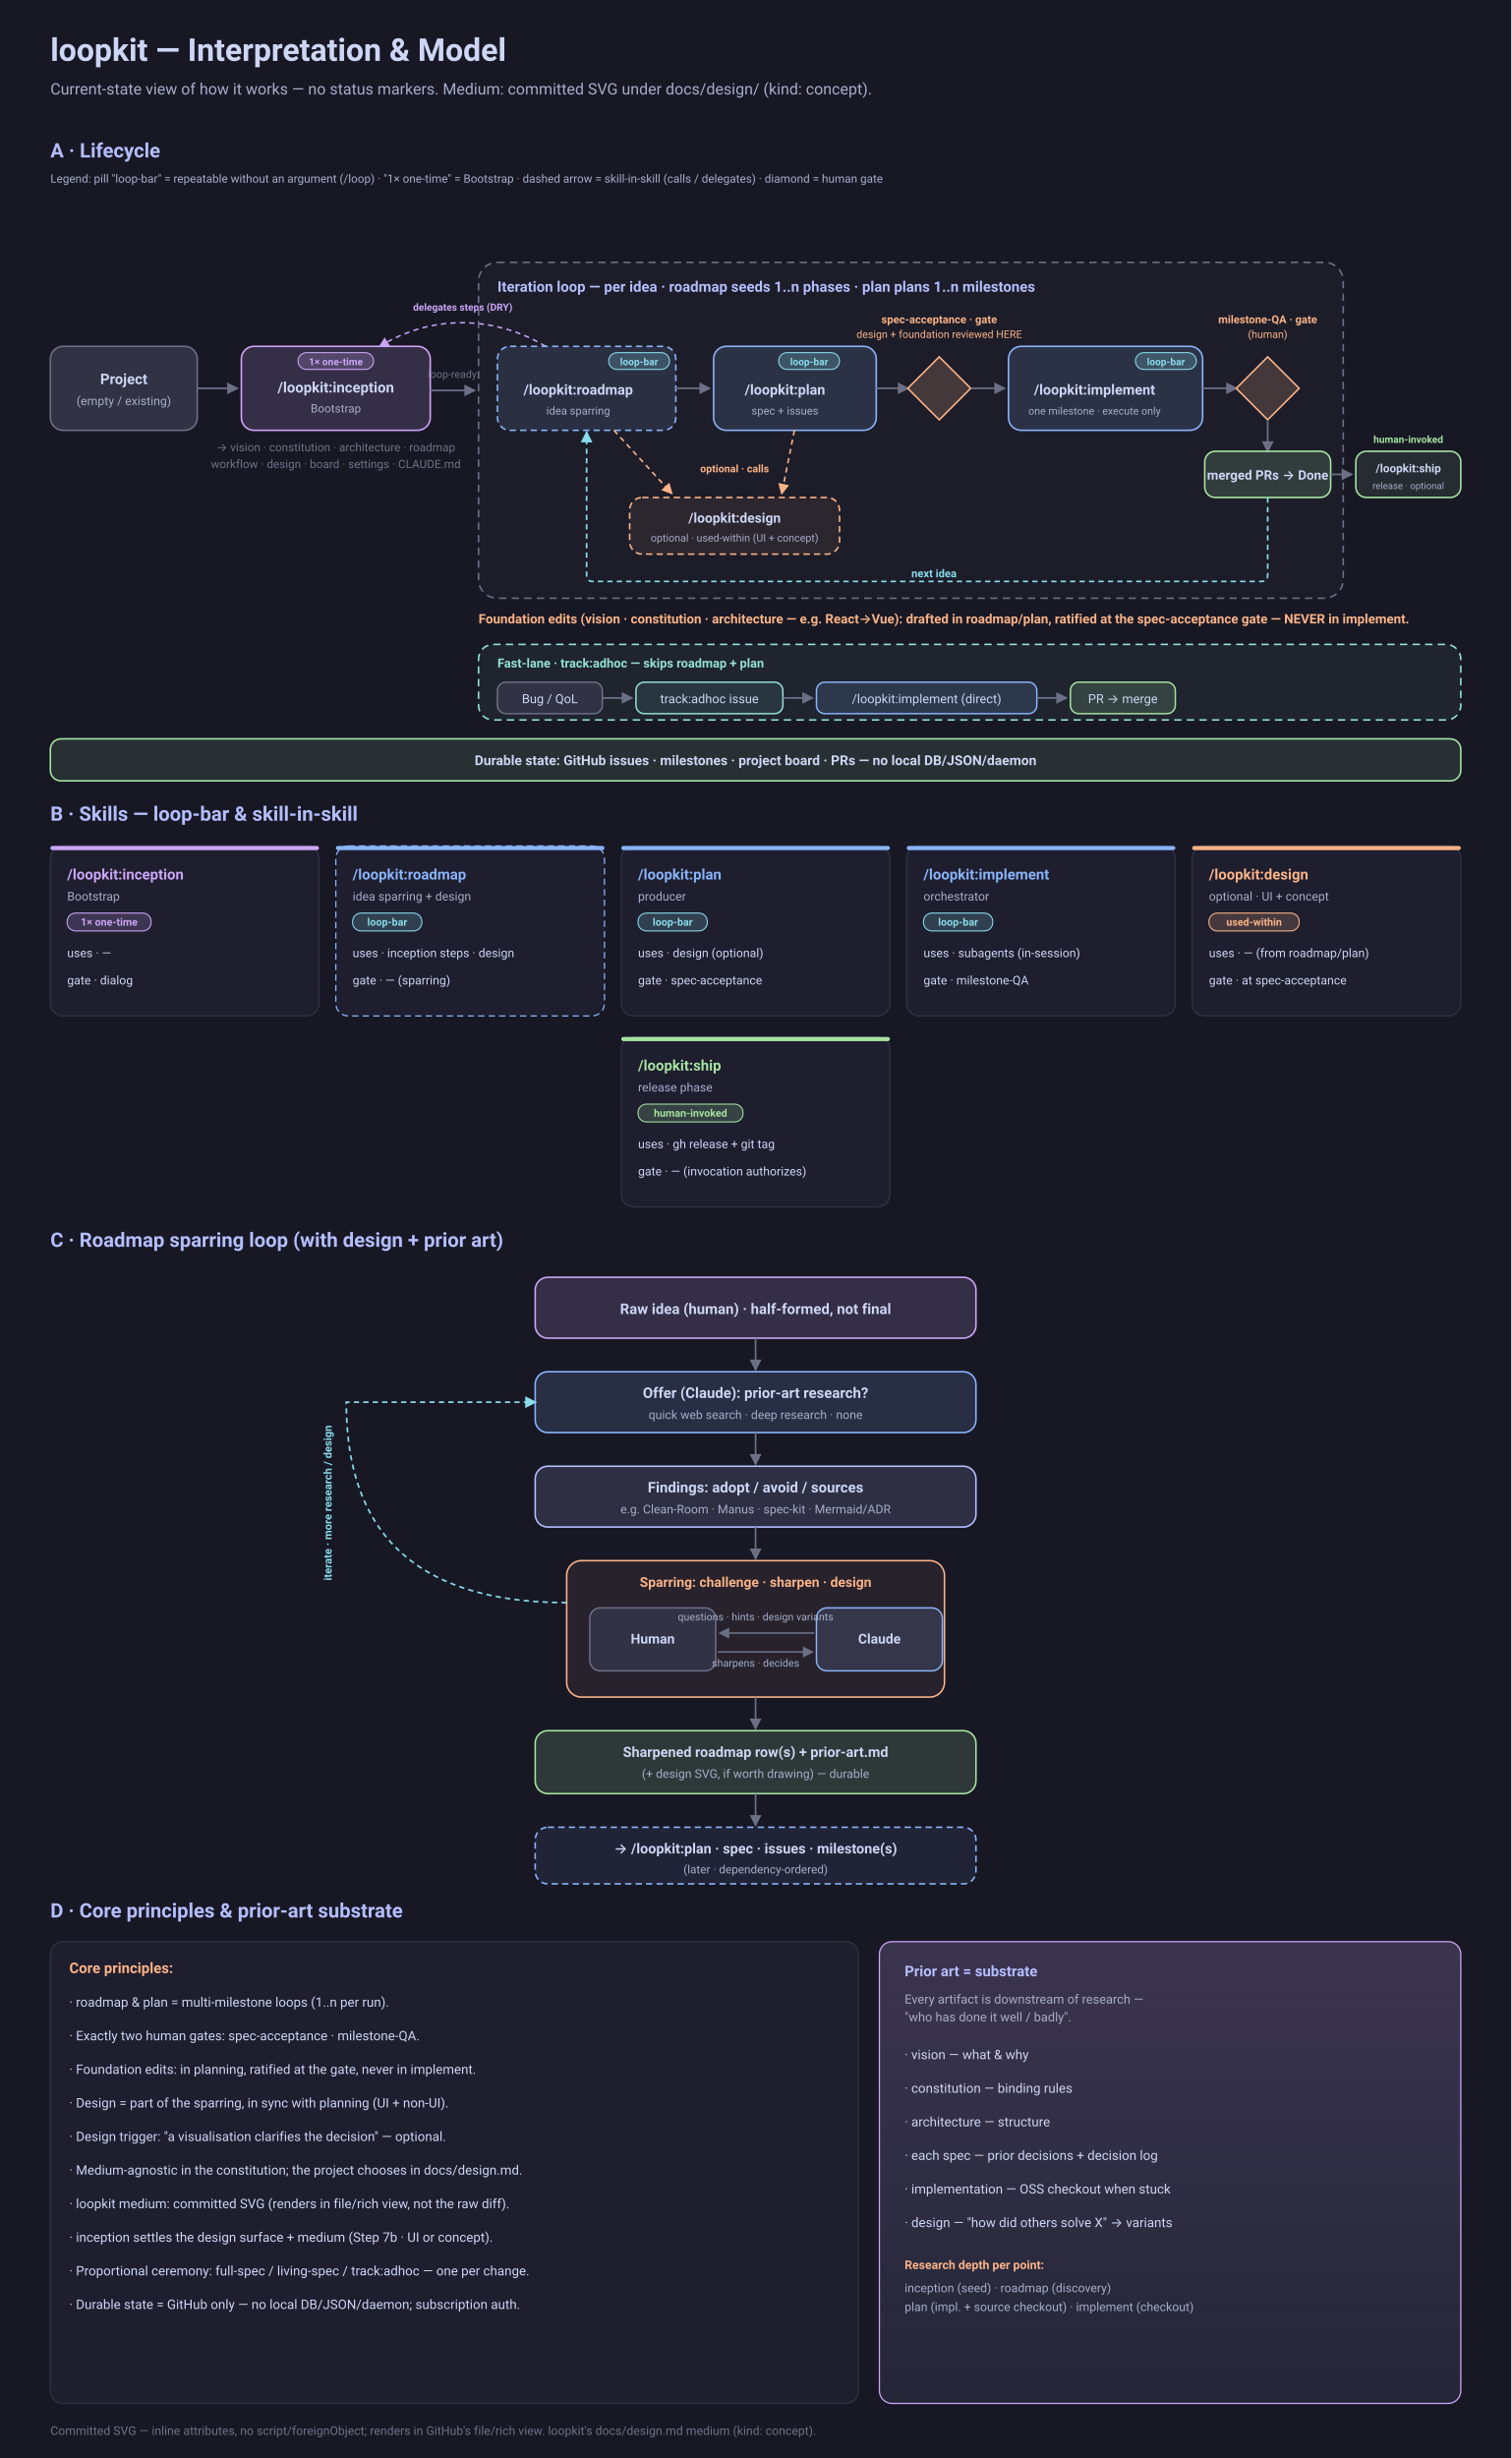
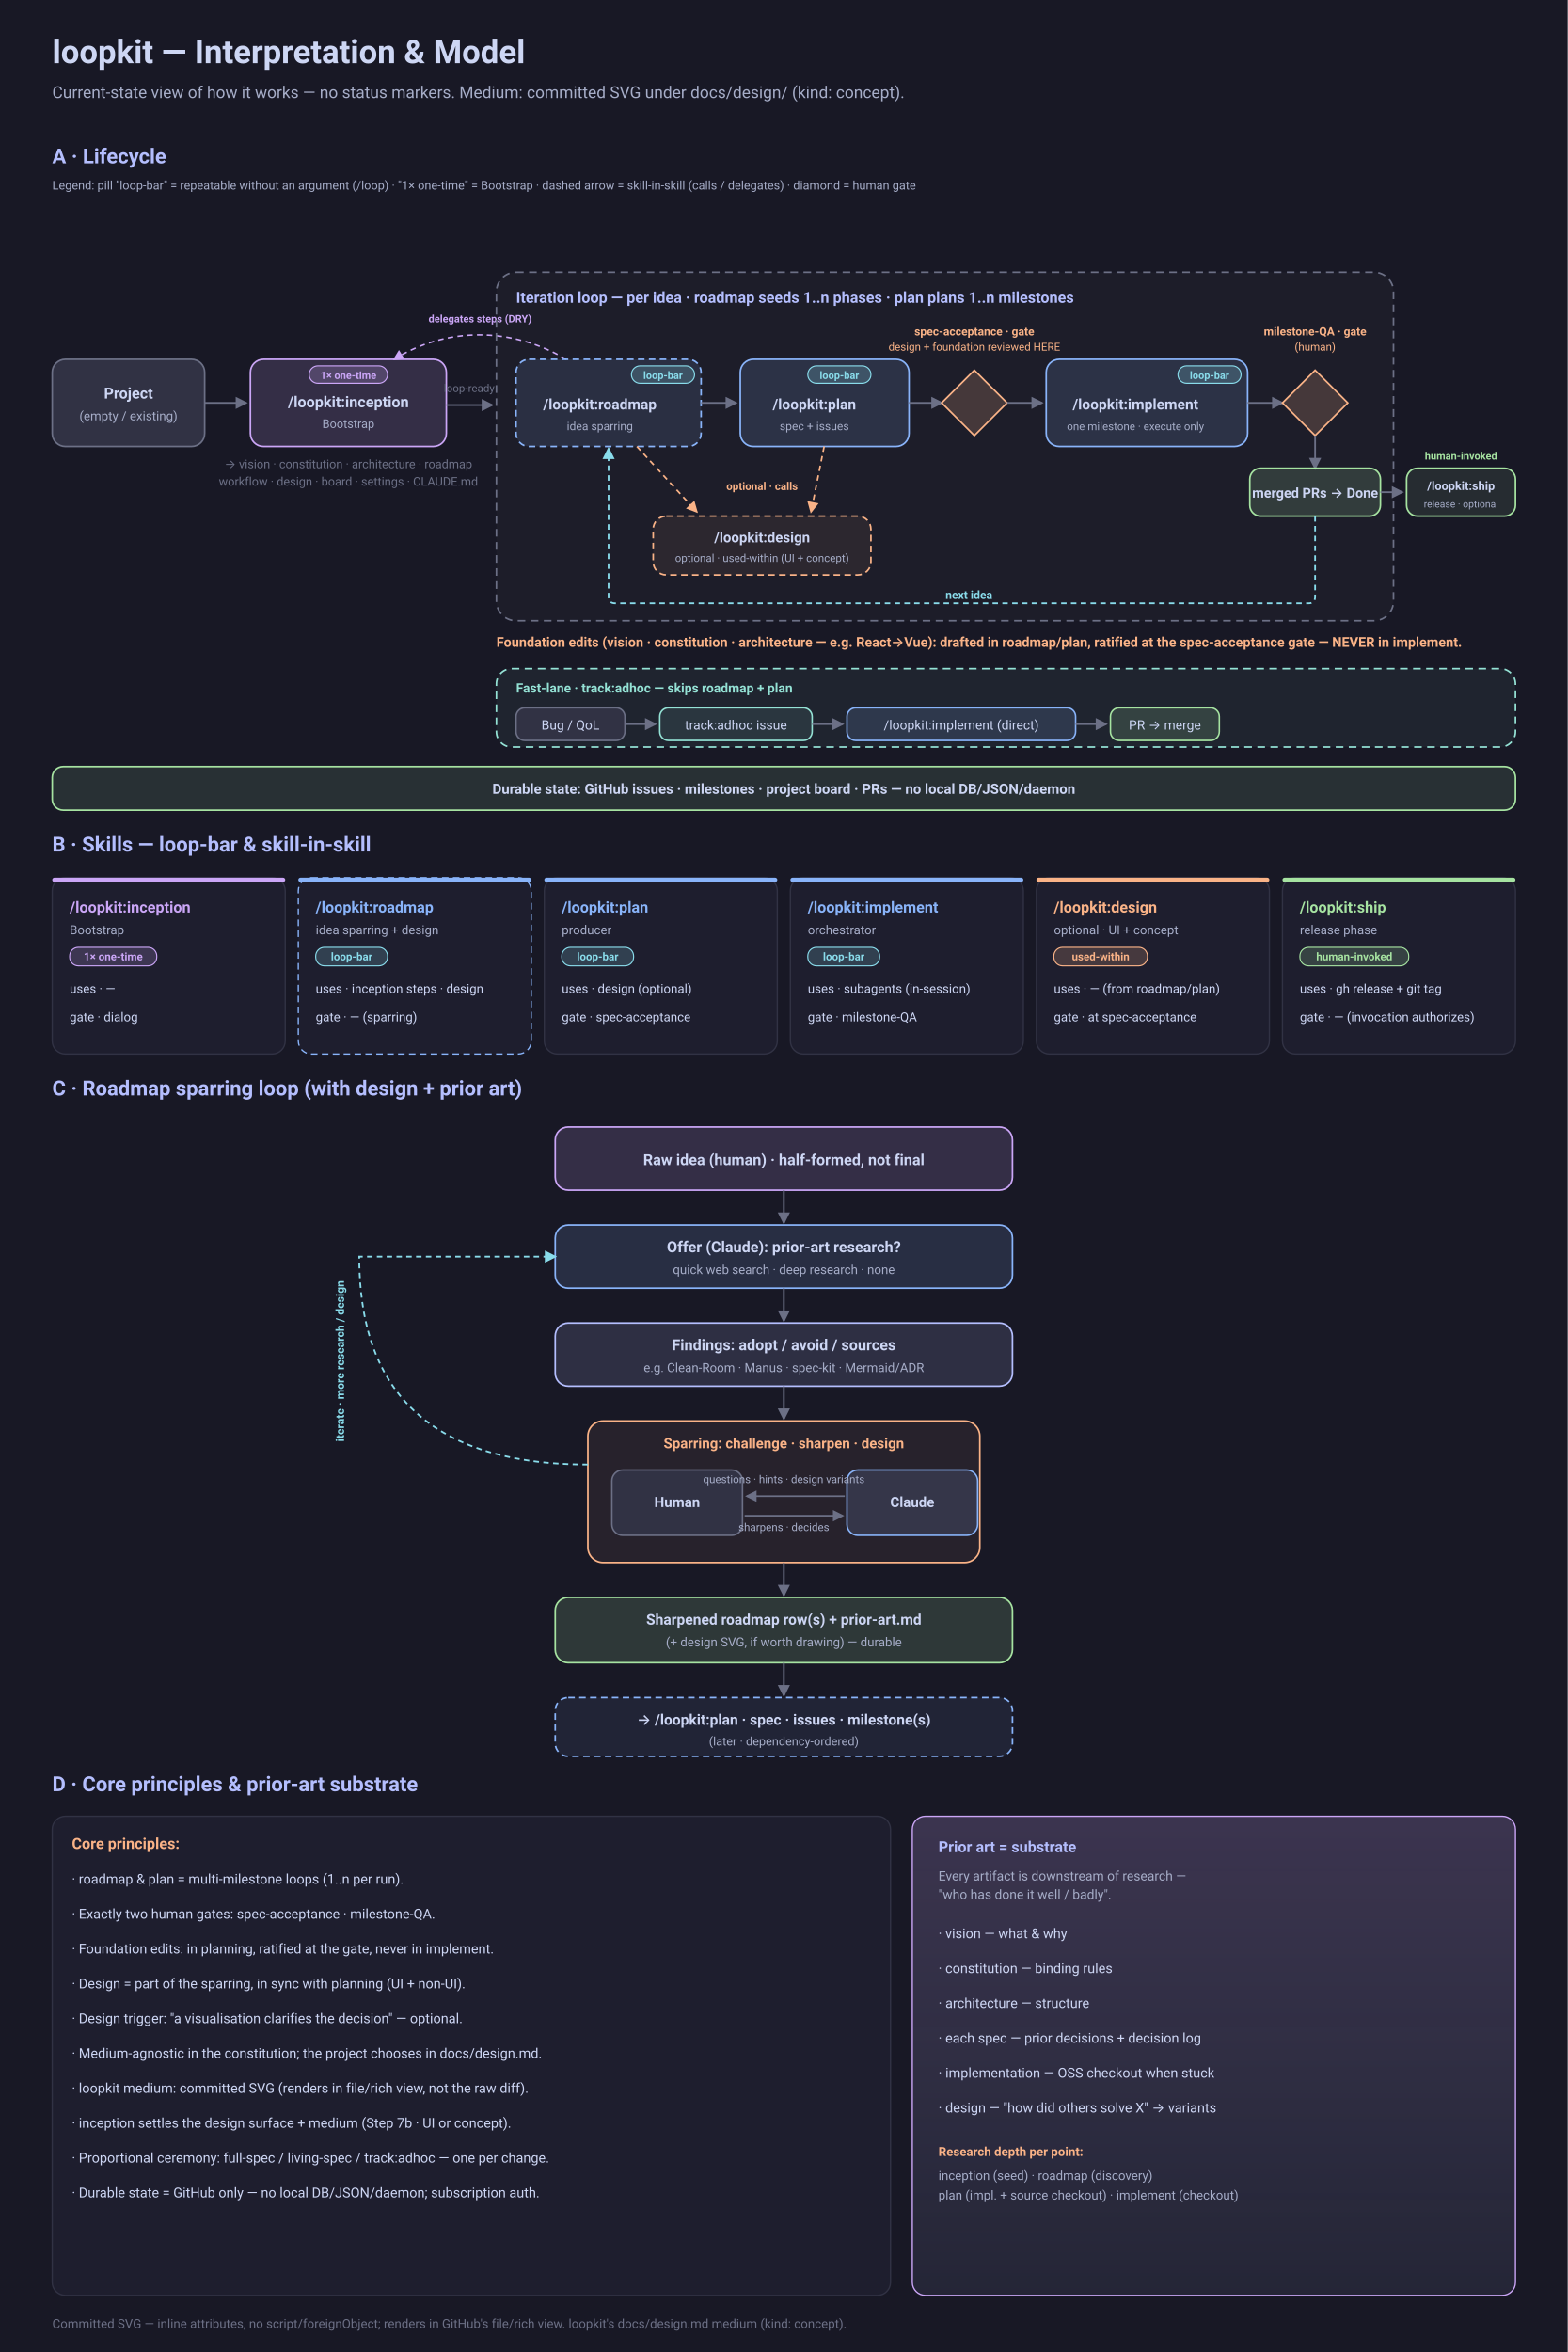
- <svg xmlns="http://www.w3.org/2000/svg" viewBox="0 0 1440 2342" width="1440" height="2342" font-family="system-ui, -apple-system, Segoe UI, Roboto, sans-serif">
+ <svg xmlns="http://www.w3.org/2000/svg" viewBox="0 0 1440 2160" width="1440" height="2160" font-family="system-ui, -apple-system, Segoe UI, Roboto, sans-serif">
  <defs>
    <marker id="ar" viewBox="0 0 10 10" refX="8.5" refY="5" markerWidth="7" markerHeight="7" orient="auto-start-reverse">
      <path d="M0,0 L10,5 L0,10 z" fill="#6c7086" />
    </marker>
    <marker id="arb" viewBox="0 0 10 10" refX="8.5" refY="5" markerWidth="7" markerHeight="7" orient="auto-start-reverse">
      <path d="M0,0 L10,5 L0,10 z" fill="#89dceb" />
    </marker>
    <marker id="arp" viewBox="0 0 10 10" refX="8.5" refY="5" markerWidth="7" markerHeight="7" orient="auto-start-reverse">
      <path d="M0,0 L10,5 L0,10 z" fill="#fab387" />
    </marker>
    <marker id="arm" viewBox="0 0 10 10" refX="8.5" refY="5" markerWidth="7" markerHeight="7" orient="auto-start-reverse">
      <path d="M0,0 L10,5 L0,10 z" fill="#cba6f7" />
    </marker>
    <linearGradient id="mv" x1="0" y1="0" x2="0" y2="1">
      <stop offset="0" stop-color="#cba6f7" stop-opacity="0.20" />
      <stop offset="1" stop-color="#b4befe" stop-opacity="0.08" />
    </linearGradient>
  </defs>
-   <rect x="0" y="0" width="1440" height="2342" fill="#181825" />
+   <rect x="0" y="0" width="1440" height="2160" fill="#181825" />
  <text x="48" y="58" font-size="30" font-weight="700" fill="#cdd6f4">loopkit — Interpretation &amp; Model</text>
  <text x="48" y="90" font-size="15" fill="#a6adc8">Current-state view of how it works — no status markers. Medium: committed SVG under docs/design/ (kind: concept).</text>
  <text x="48" y="150" font-size="19" font-weight="700" fill="#b4befe">A · Lifecycle</text>
  <text x="48" y="174" font-size="11" fill="#a6adc8">Legend:  pill "loop-bar" = repeatable without an argument (/loop)   ·   "1× one-time" = Bootstrap   ·   dashed arrow = skill-in-skill (calls / delegates)   ·   diamond = human gate</text>
  <rect x="48" y="330" width="140" height="80" rx="12" fill="#313244" stroke="#6c7086" stroke-width="1.5" />
  <text x="118" y="366" font-size="14" font-weight="600" fill="#cdd6f4" text-anchor="middle">Project</text>
  <text x="118" y="386" font-size="11.5" fill="#a6adc8" text-anchor="middle">(empty / existing)</text>
  <line x1="188" y1="370" x2="226" y2="370" stroke="#6c7086" stroke-width="1.6" marker-end="url(#ar)" />
  <rect x="230" y="330" width="180" height="80" rx="12" fill="#cba6f7" fill-opacity="0.16" stroke="#cba6f7" stroke-width="1.5" />
  <rect x="284" y="336" width="72" height="16" rx="8" fill="#cba6f7" fill-opacity="0.20" stroke="#cba6f7" stroke-width="1" />
  <text x="320" y="348" font-size="9.5" font-weight="600" fill="#cba6f7" text-anchor="middle">1× one-time</text>
  <text x="320" y="374" font-size="14" font-weight="600" fill="#cdd6f4" text-anchor="middle">/loopkit:inception</text>
  <text x="320" y="393" font-size="11" fill="#a6adc8" text-anchor="middle">Bootstrap</text>
  <text x="320" y="430" font-size="11" fill="#6c7086" text-anchor="middle">→ vision · constitution · architecture · roadmap</text>
  <text x="320" y="446" font-size="11" fill="#6c7086" text-anchor="middle">workflow · design · board · settings · CLAUDE.md</text>
  <text x="431" y="360" font-size="10" fill="#6c7086" text-anchor="middle">loop-ready</text>
  <line x1="410" y1="372" x2="452" y2="372" stroke="#6c7086" stroke-width="1.6" marker-end="url(#ar)" />
  <path d="M520,330 C 470,300 410,300 362,330" fill="none" stroke="#cba6f7" stroke-width="1.4" stroke-dasharray="5 4" marker-end="url(#arm)" />
  <text x="441" y="296" font-size="9.5" font-weight="600" fill="#cba6f7" text-anchor="middle">delegates steps (DRY)</text>
  <rect x="456" y="250" width="824" height="320" rx="18" fill="#ffffff" fill-opacity="0.02" stroke="#6c7086" stroke-width="1.5" stroke-dasharray="7 5" />
  <text x="474" y="278" font-size="14" font-weight="700" fill="#b4befe">Iteration loop — per idea · roadmap seeds 1..n phases · plan plans 1..n milestones</text>
  <rect x="474" y="330" width="170" height="80" rx="12" fill="#89b4fa" fill-opacity="0.12" stroke="#89b4fa" stroke-width="1.5" stroke-dasharray="6 4" />
  <rect x="580" y="336" width="58" height="16" rx="8" fill="#89dceb" fill-opacity="0.20" stroke="#89dceb" stroke-width="1" />
  <text x="609" y="348" font-size="9.5" font-weight="600" fill="#89dceb" text-anchor="middle">loop-bar</text>
  <text x="551" y="376" font-size="13.5" font-weight="600" fill="#cdd6f4" text-anchor="middle">/loopkit:roadmap</text>
  <text x="551" y="395" font-size="10.5" fill="#a6adc8" text-anchor="middle">idea sparring</text>
  <line x1="644" y1="370" x2="676" y2="370" stroke="#6c7086" stroke-width="1.6" marker-end="url(#ar)" />
  <rect x="680" y="330" width="155" height="80" rx="12" fill="#89b4fa" fill-opacity="0.14" stroke="#89b4fa" stroke-width="1.5" />
  <rect x="742" y="336" width="58" height="16" rx="8" fill="#89dceb" fill-opacity="0.20" stroke="#89dceb" stroke-width="1" />
  <text x="771" y="348" font-size="9.5" font-weight="600" fill="#89dceb" text-anchor="middle">loop-bar</text>
  <text x="748" y="376" font-size="13.5" font-weight="600" fill="#cdd6f4" text-anchor="middle">/loopkit:plan</text>
  <text x="748" y="395" font-size="10.5" fill="#a6adc8" text-anchor="middle">spec + issues</text>
  <text x="895" y="308" font-size="10.5" font-weight="700" fill="#fab387" text-anchor="middle">spec-acceptance · gate</text>
  <text x="895" y="322" font-size="10" fill="#fab387" text-anchor="middle">design + foundation reviewed HERE</text>
  <line x1="835" y1="370" x2="865" y2="370" stroke="#6c7086" stroke-width="1.6" marker-end="url(#ar)" />
  <polygon points="895,340 925,370 895,400 865,370" fill="#fab387" fill-opacity="0.18" stroke="#fab387" stroke-width="1.5" />
  <line x1="925" y1="370" x2="957" y2="370" stroke="#6c7086" stroke-width="1.6" marker-end="url(#ar)" />
  <rect x="961" y="330" width="185" height="80" rx="12" fill="#89b4fa" fill-opacity="0.14" stroke="#89b4fa" stroke-width="1.5" />
  <rect x="1082" y="336" width="58" height="16" rx="8" fill="#89dceb" fill-opacity="0.20" stroke="#89dceb" stroke-width="1" />
  <text x="1111" y="348" font-size="9.5" font-weight="600" fill="#89dceb" text-anchor="middle">loop-bar</text>
  <text x="1043" y="376" font-size="13.5" font-weight="600" fill="#cdd6f4" text-anchor="middle">/loopkit:implement</text>
  <text x="1043" y="395" font-size="10" fill="#a6adc8" text-anchor="middle">one milestone · execute only</text>
  <line x1="1146" y1="370" x2="1178" y2="370" stroke="#6c7086" stroke-width="1.6" marker-end="url(#ar)" />
  <text x="1208" y="308" font-size="10.5" font-weight="700" fill="#fab387" text-anchor="middle">milestone-QA · gate</text>
  <text x="1208" y="322" font-size="10" fill="#fab387" text-anchor="middle">(human)</text>
  <polygon points="1208,340 1238,370 1208,400 1178,370" fill="#fab387" fill-opacity="0.18" stroke="#fab387" stroke-width="1.5" />
  <line x1="1208" y1="400" x2="1208" y2="430" stroke="#6c7086" stroke-width="1.6" marker-end="url(#ar)" />
  <rect x="1148" y="430" width="120" height="44" rx="10" fill="#a6e3a1" fill-opacity="0.16" stroke="#a6e3a1" stroke-width="1.5" />
  <text x="1208" y="457" font-size="12.5" font-weight="600" fill="#cdd6f4" text-anchor="middle">merged PRs → Done</text>
  <path d="M1208,474 L1208,548 Q1208,554 1202,554 L565,554 Q559,554 559,548 L559,412" fill="none" stroke="#89dceb" stroke-width="1.6" stroke-dasharray="5 4" marker-end="url(#arb)" />
  <text x="890" y="550" font-size="10.5" font-weight="600" fill="#89dceb" text-anchor="middle">next idea</text>
  <line x1="1268" y1="452" x2="1288" y2="452" stroke="#6c7086" stroke-width="1.6" marker-end="url(#ar)" />
  <text x="1342" y="422" font-size="9.5" font-weight="600" fill="#a6e3a1" text-anchor="middle">human-invoked</text>
  <rect x="1292" y="430" width="100" height="44" rx="10" fill="#a6e3a1" fill-opacity="0.10" stroke="#a6e3a1" stroke-width="1.5" />
  <text x="1342" y="450" font-size="11" font-weight="600" fill="#cdd6f4" text-anchor="middle">/loopkit:ship</text>
  <text x="1342" y="466" font-size="9" fill="#a6adc8" text-anchor="middle">release · optional</text>
  <text x="700" y="450" font-size="10" font-weight="600" fill="#fab387" text-anchor="middle">optional · calls</text>
  <line x1="585" y1="410" x2="640" y2="470" stroke="#fab387" stroke-width="1.5" stroke-dasharray="5 4" marker-end="url(#arp)" />
  <line x1="757" y1="410" x2="745" y2="470" stroke="#fab387" stroke-width="1.5" stroke-dasharray="5 4" marker-end="url(#arp)" />
  <rect x="600" y="474" width="200" height="54" rx="12" fill="#fab387" fill-opacity="0.07" stroke="#fab387" stroke-width="1.5" stroke-dasharray="6 4" />
  <text x="700" y="498" font-size="13" font-weight="600" fill="#cdd6f4" text-anchor="middle">/loopkit:design</text>
  <text x="700" y="516" font-size="10" fill="#a6adc8" text-anchor="middle">optional · used-within (UI + concept)</text>
  <text x="456" y="594" font-size="12.5" font-weight="600" fill="#fab387">Foundation edits (vision · constitution · architecture — e.g. React→Vue): drafted in roadmap/plan, ratified at the spec-acceptance gate — NEVER in implement.</text>
  <rect x="456" y="614" width="936" height="72" rx="14" fill="#94e2d5" fill-opacity="0.06" stroke="#94e2d5" stroke-width="1.5" stroke-dasharray="7 5" />
  <text x="474" y="636" font-size="12" font-weight="700" fill="#94e2d5">Fast-lane · track:adhoc — skips roadmap + plan</text>
  <rect x="474" y="650" width="100" height="30" rx="8" fill="#313244" stroke="#6c7086" stroke-width="1.4" />
  <text x="524" y="670" font-size="12" fill="#cdd6f4" text-anchor="middle">Bug / QoL</text>
  <line x1="574" y1="665" x2="602" y2="665" stroke="#6c7086" stroke-width="1.6" marker-end="url(#ar)" />
  <rect x="606" y="650" width="140" height="30" rx="8" fill="#94e2d5" fill-opacity="0.10" stroke="#94e2d5" stroke-width="1.4" />
  <text x="676" y="670" font-size="12" fill="#cdd6f4" text-anchor="middle">track:adhoc issue</text>
  <line x1="746" y1="665" x2="774" y2="665" stroke="#6c7086" stroke-width="1.6" marker-end="url(#ar)" />
  <rect x="778" y="650" width="210" height="30" rx="8" fill="#89b4fa" fill-opacity="0.14" stroke="#89b4fa" stroke-width="1.4" />
  <text x="883" y="670" font-size="12" fill="#cdd6f4" text-anchor="middle">/loopkit:implement (direct)</text>
  <line x1="988" y1="665" x2="1016" y2="665" stroke="#6c7086" stroke-width="1.6" marker-end="url(#ar)" />
  <rect x="1020" y="650" width="100" height="30" rx="8" fill="#a6e3a1" fill-opacity="0.16" stroke="#a6e3a1" stroke-width="1.4" />
  <text x="1070" y="670" font-size="12" fill="#cdd6f4" text-anchor="middle">PR → merge</text>
  <rect x="48" y="704" width="1344" height="40" rx="10" fill="#a6e3a1" fill-opacity="0.12" stroke="#a6e3a1" stroke-width="1.5" />
  <text x="720" y="729" font-size="13" font-weight="600" fill="#cdd6f4" text-anchor="middle">Durable state: GitHub issues · milestones · project board · PRs — no local DB/JSON/daemon</text>
  <text x="48" y="782" font-size="19" font-weight="700" fill="#b4befe">B · Skills — loop-bar &amp; skill-in-skill</text>
-   <rect x="48" y="806" width="256" height="162" rx="12" fill="#1e1e2e" stroke="#313244" stroke-width="1.2" />
-   <rect x="48" y="806" width="256" height="4" rx="2" fill="#cba6f7" />
+   <rect x="48" y="806" width="214" height="162" rx="12" fill="#1e1e2e" stroke="#313244" stroke-width="1.2" />
+   <rect x="48" y="806" width="214" height="4" rx="2" fill="#cba6f7" />
  <text x="64" y="838" font-size="14" font-weight="700" fill="#cba6f7">/loopkit:inception</text>
  <text x="64" y="858" font-size="11.5" fill="#a6adc8">Bootstrap</text>
  <rect x="64" y="870" width="80" height="17" rx="8" fill="#cba6f7" fill-opacity="0.18" stroke="#cba6f7" stroke-width="1" />
  <text x="104" y="882" font-size="10" font-weight="600" fill="#cba6f7" text-anchor="middle">1× one-time</text>
  <text x="64" y="912" font-size="11.5" fill="#cdd6f4">uses · —</text>
  <text x="64" y="938" font-size="11.5" fill="#cdd6f4">gate · dialog</text>
-   <rect x="320" y="806" width="256" height="162" rx="12" fill="#1e1e2e" stroke="#89b4fa" stroke-width="1.2" stroke-dasharray="6 4" />
-   <rect x="320" y="806" width="256" height="4" rx="2" fill="#89b4fa" />
-   <text x="336" y="838" font-size="14" font-weight="700" fill="#89b4fa">/loopkit:roadmap</text>
-   <text x="336" y="858" font-size="11.5" fill="#a6adc8">idea sparring + design</text>
-   <rect x="336" y="870" width="66" height="17" rx="8" fill="#89dceb" fill-opacity="0.18" stroke="#89dceb" stroke-width="1" />
-   <text x="369" y="882" font-size="10" font-weight="600" fill="#89dceb" text-anchor="middle">loop-bar</text>
-   <text x="336" y="912" font-size="11.5" fill="#cdd6f4">uses · inception steps · design</text>
-   <text x="336" y="938" font-size="11.5" fill="#cdd6f4">gate · — (sparring)</text>
-   <rect x="592" y="806" width="256" height="162" rx="12" fill="#1e1e2e" stroke="#313244" stroke-width="1.2" />
-   <rect x="592" y="806" width="256" height="4" rx="2" fill="#89b4fa" />
-   <text x="608" y="838" font-size="14" font-weight="700" fill="#89b4fa">/loopkit:plan</text>
-   <text x="608" y="858" font-size="11.5" fill="#a6adc8">producer</text>
-   <rect x="608" y="870" width="66" height="17" rx="8" fill="#89dceb" fill-opacity="0.18" stroke="#89dceb" stroke-width="1" />
-   <text x="641" y="882" font-size="10" font-weight="600" fill="#89dceb" text-anchor="middle">loop-bar</text>
-   <text x="608" y="912" font-size="11.5" fill="#cdd6f4">uses · design (optional)</text>
-   <text x="608" y="938" font-size="11.5" fill="#cdd6f4">gate · spec-acceptance</text>
-   <rect x="864" y="806" width="256" height="162" rx="12" fill="#1e1e2e" stroke="#313244" stroke-width="1.2" />
-   <rect x="864" y="806" width="256" height="4" rx="2" fill="#89b4fa" />
-   <text x="880" y="838" font-size="14" font-weight="700" fill="#89b4fa">/loopkit:implement</text>
-   <text x="880" y="858" font-size="11.5" fill="#a6adc8">orchestrator</text>
-   <rect x="880" y="870" width="66" height="17" rx="8" fill="#89dceb" fill-opacity="0.18" stroke="#89dceb" stroke-width="1" />
-   <text x="913" y="882" font-size="10" font-weight="600" fill="#89dceb" text-anchor="middle">loop-bar</text>
-   <text x="880" y="912" font-size="11.5" fill="#cdd6f4">uses · subagents (in-session)</text>
-   <text x="880" y="938" font-size="11.5" fill="#cdd6f4">gate · milestone-QA</text>
-   <rect x="1136" y="806" width="256" height="162" rx="12" fill="#1e1e2e" stroke="#313244" stroke-width="1.2" />
-   <rect x="1136" y="806" width="256" height="4" rx="2" fill="#fab387" />
-   <text x="1152" y="838" font-size="14" font-weight="700" fill="#fab387">/loopkit:design</text>
-   <text x="1152" y="858" font-size="11.5" fill="#a6adc8">optional · UI + concept</text>
-   <rect x="1152" y="870" width="86" height="17" rx="8" fill="#fab387" fill-opacity="0.18" stroke="#fab387" stroke-width="1" />
-   <text x="1195" y="882" font-size="10" font-weight="600" fill="#fab387" text-anchor="middle">used-within</text>
-   <text x="1152" y="912" font-size="11.5" fill="#cdd6f4">uses · — (from roadmap/plan)</text>
-   <text x="1152" y="938" font-size="11.5" fill="#cdd6f4">gate · at spec-acceptance</text>
-   <rect x="592" y="988" width="256" height="162" rx="12" fill="#1e1e2e" stroke="#313244" stroke-width="1.2" />
-   <rect x="592" y="988" width="256" height="4" rx="2" fill="#a6e3a1" />
-   <text x="608" y="1020" font-size="14" font-weight="700" fill="#a6e3a1">/loopkit:ship</text>
-   <text x="608" y="1040" font-size="11.5" fill="#a6adc8">release phase</text>
-   <rect x="608" y="1052" width="100" height="17" rx="8" fill="#a6e3a1" fill-opacity="0.18" stroke="#a6e3a1" stroke-width="1" />
-   <text x="658" y="1064" font-size="10" font-weight="600" fill="#a6e3a1" text-anchor="middle">human-invoked</text>
-   <text x="608" y="1094" font-size="11.5" fill="#cdd6f4">uses · gh release + git tag</text>
-   <text x="608" y="1120" font-size="11.5" fill="#cdd6f4">gate · — (invocation authorizes)</text>
-   <text x="48" y="1188" font-size="19" font-weight="700" fill="#b4befe">C · Roadmap sparring loop (with design + prior art)</text>
-   <rect x="510" y="1217" width="420" height="58" rx="12" fill="#cba6f7" fill-opacity="0.16" stroke="#cba6f7" stroke-width="1.5" />
-   <text x="720" y="1252" font-size="14" font-weight="600" fill="#cdd6f4" text-anchor="middle">Raw idea (human) · half-formed, not final</text>
-   <line x1="720" y1="1275" x2="720" y2="1305" stroke="#6c7086" stroke-width="1.6" marker-end="url(#ar)" />
-   <rect x="510" y="1307" width="420" height="58" rx="12" fill="#89b4fa" fill-opacity="0.14" stroke="#89b4fa" stroke-width="1.5" />
-   <text x="720" y="1332" font-size="14" font-weight="600" fill="#cdd6f4" text-anchor="middle">Offer (Claude): prior-art research?</text>
-   <text x="720" y="1352" font-size="11.5" fill="#a6adc8" text-anchor="middle">quick web search · deep research · none</text>
-   <line x1="720" y1="1365" x2="720" y2="1395" stroke="#6c7086" stroke-width="1.6" marker-end="url(#ar)" />
-   <rect x="510" y="1397" width="420" height="58" rx="12" fill="#b4befe" fill-opacity="0.14" stroke="#b4befe" stroke-width="1.5" />
-   <text x="720" y="1422" font-size="14" font-weight="600" fill="#cdd6f4" text-anchor="middle">Findings: adopt / avoid / sources</text>
-   <text x="720" y="1442" font-size="11.5" fill="#a6adc8" text-anchor="middle">e.g. Clean-Room · Manus · spec-kit · Mermaid/ADR</text>
-   <line x1="720" y1="1455" x2="720" y2="1485" stroke="#6c7086" stroke-width="1.6" marker-end="url(#ar)" />
-   <rect x="540" y="1487" width="360" height="130" rx="14" fill="#fab387" fill-opacity="0.07" stroke="#fab387" stroke-width="1.5" />
-   <text x="720" y="1512" font-size="13" font-weight="700" fill="#fab387" text-anchor="middle">Sparring: challenge · sharpen · design</text>
-   <rect x="562" y="1532" width="120" height="60" rx="10" fill="#313244" stroke="#6c7086" stroke-width="1.4" />
-   <text x="622" y="1566" font-size="13" font-weight="600" fill="#cdd6f4" text-anchor="middle">Human</text>
-   <rect x="778" y="1532" width="120" height="60" rx="10" fill="#89b4fa" fill-opacity="0.14" stroke="#89b4fa" stroke-width="1.4" />
-   <text x="838" y="1566" font-size="13" font-weight="600" fill="#cdd6f4" text-anchor="middle">Claude</text>
-   <text x="720" y="1544" font-size="10" fill="#a6adc8" text-anchor="middle">questions · hints · design variants</text>
-   <line x1="776" y1="1556" x2="686" y2="1556" stroke="#6c7086" stroke-width="1.5" marker-end="url(#ar)" />
-   <line x1="684" y1="1574" x2="774" y2="1574" stroke="#6c7086" stroke-width="1.5" marker-end="url(#ar)" />
-   <text x="720" y="1588" font-size="10" fill="#a6adc8" text-anchor="middle">sharpens · decides</text>
-   <line x1="720" y1="1617" x2="720" y2="1647" stroke="#6c7086" stroke-width="1.6" marker-end="url(#ar)" />
-   <path d="M540,1527 C 360,1527 330,1422 330,1336 L510,1336" fill="none" stroke="#89dceb" stroke-width="1.6" stroke-dasharray="5 4" marker-end="url(#arb)" />
-   <text x="316" y="1432" font-size="10.5" font-weight="600" fill="#89dceb" text-anchor="middle" transform="rotate(-90 316 1432)">iterate · more research / design</text>
-   <rect x="510" y="1649" width="420" height="60" rx="12" fill="#a6e3a1" fill-opacity="0.16" stroke="#a6e3a1" stroke-width="1.5" />
-   <text x="720" y="1674" font-size="13.5" font-weight="600" fill="#cdd6f4" text-anchor="middle">Sharpened roadmap row(s) + prior-art.md</text>
-   <text x="720" y="1694" font-size="11.5" fill="#a6adc8" text-anchor="middle">(+ design SVG, if worth drawing) — durable</text>
-   <line x1="720" y1="1709" x2="720" y2="1739" stroke="#6c7086" stroke-width="1.6" marker-end="url(#ar)" />
-   <rect x="510" y="1741" width="420" height="54" rx="12" fill="#89b4fa" fill-opacity="0.08" stroke="#89b4fa" stroke-width="1.5" stroke-dasharray="6 4" />
-   <text x="720" y="1766" font-size="13.5" font-weight="600" fill="#cdd6f4" text-anchor="middle">→ /loopkit:plan · spec · issues · milestone(s)</text>
-   <text x="720" y="1785" font-size="11" fill="#a6adc8" text-anchor="middle">(later · dependency-ordered)</text>
-   <text x="48" y="1827" font-size="19" font-weight="700" fill="#b4befe">D · Core principles &amp; prior-art substrate</text>
-   <rect x="48" y="1850" width="770" height="440" rx="12" fill="#1e1e2e" stroke="#313244" stroke-width="1.2" />
-   <text x="66" y="1880" font-size="14" font-weight="700" fill="#fab387">Core principles:</text>
-   <text x="66" y="1912" font-size="12.5" fill="#cdd6f4">· roadmap &amp; plan = multi-milestone loops (1..n per run).</text>
-   <text x="66" y="1944" font-size="12.5" fill="#cdd6f4">· Exactly two human gates: spec-acceptance · milestone-QA.</text>
-   <text x="66" y="1976" font-size="12.5" fill="#cdd6f4">· Foundation edits: in planning, ratified at the gate, never in implement.</text>
-   <text x="66" y="2008" font-size="12.5" fill="#cdd6f4">· Design = part of the sparring, in sync with planning (UI + non-UI).</text>
-   <text x="66" y="2040" font-size="12.5" fill="#cdd6f4">· Design trigger: "a visualisation clarifies the decision" — optional.</text>
-   <text x="66" y="2072" font-size="12.5" fill="#cdd6f4">· Medium-agnostic in the constitution; the project chooses in docs/design.md.</text>
-   <text x="66" y="2104" font-size="12.5" fill="#cdd6f4">· loopkit medium: committed SVG (renders in file/rich view, not the raw diff).</text>
-   <text x="66" y="2136" font-size="12.5" fill="#cdd6f4">· inception settles the design surface + medium (Step 7b · UI or concept).</text>
-   <text x="66" y="2168" font-size="12.5" fill="#cdd6f4">· Proportional ceremony: full-spec / living-spec / track:adhoc — one per change.</text>
-   <text x="66" y="2200" font-size="12.5" fill="#cdd6f4">· Durable state = GitHub only — no local DB/JSON/daemon; subscription auth.</text>
-   <rect x="838" y="1850" width="554" height="440" rx="12" fill="url(#mv)" stroke="#cba6f7" stroke-width="1.2" />
-   <text x="862" y="1883" font-size="14" font-weight="700" fill="#b4befe">Prior art = substrate</text>
-   <text x="862" y="1909" font-size="12" fill="#a6adc8">Every artifact is downstream of research —</text>
-   <text x="862" y="1926" font-size="12" fill="#a6adc8">"who has done it well / badly".</text>
-   <text x="862" y="1962" font-size="12.5" fill="#cdd6f4">· vision — what &amp; why</text>
-   <text x="862" y="1994" font-size="12.5" fill="#cdd6f4">· constitution — binding rules</text>
-   <text x="862" y="2026" font-size="12.5" fill="#cdd6f4">· architecture — structure</text>
-   <text x="862" y="2058" font-size="12.5" fill="#cdd6f4">· each spec — prior decisions + decision log</text>
-   <text x="862" y="2090" font-size="12.5" fill="#cdd6f4">· implementation — OSS checkout when stuck</text>
-   <text x="862" y="2122" font-size="12.5" fill="#cdd6f4">· design — "how did others solve X" → variants</text>
-   <text x="862" y="2162" font-size="11.5" font-weight="600" fill="#fab387">Research depth per point:</text>
-   <text x="862" y="2184" font-size="11.5" fill="#a6adc8">inception (seed) · roadmap (discovery)</text>
-   <text x="862" y="2202" font-size="11.5" fill="#a6adc8">plan (impl. + source checkout) · implement (checkout)</text>
-   <text x="48" y="2320" font-size="11.5" fill="#6c7086">Committed SVG — inline attributes, no script/foreignObject; renders in GitHub's file/rich view. loopkit's docs/design.md medium (kind: concept).</text>
+   <rect x="274" y="806" width="214" height="162" rx="12" fill="#1e1e2e" stroke="#89b4fa" stroke-width="1.2" stroke-dasharray="6 4" />
+   <rect x="274" y="806" width="214" height="4" rx="2" fill="#89b4fa" />
+   <text x="290" y="838" font-size="14" font-weight="700" fill="#89b4fa">/loopkit:roadmap</text>
+   <text x="290" y="858" font-size="11.5" fill="#a6adc8">idea sparring + design</text>
+   <rect x="290" y="870" width="66" height="17" rx="8" fill="#89dceb" fill-opacity="0.18" stroke="#89dceb" stroke-width="1" />
+   <text x="323" y="882" font-size="10" font-weight="600" fill="#89dceb" text-anchor="middle">loop-bar</text>
+   <text x="290" y="912" font-size="11.5" fill="#cdd6f4">uses · inception steps · design</text>
+   <text x="290" y="938" font-size="11.5" fill="#cdd6f4">gate · — (sparring)</text>
+   <rect x="500" y="806" width="214" height="162" rx="12" fill="#1e1e2e" stroke="#313244" stroke-width="1.2" />
+   <rect x="500" y="806" width="214" height="4" rx="2" fill="#89b4fa" />
+   <text x="516" y="838" font-size="14" font-weight="700" fill="#89b4fa">/loopkit:plan</text>
+   <text x="516" y="858" font-size="11.5" fill="#a6adc8">producer</text>
+   <rect x="516" y="870" width="66" height="17" rx="8" fill="#89dceb" fill-opacity="0.18" stroke="#89dceb" stroke-width="1" />
+   <text x="549" y="882" font-size="10" font-weight="600" fill="#89dceb" text-anchor="middle">loop-bar</text>
+   <text x="516" y="912" font-size="11.5" fill="#cdd6f4">uses · design (optional)</text>
+   <text x="516" y="938" font-size="11.5" fill="#cdd6f4">gate · spec-acceptance</text>
+   <rect x="726" y="806" width="214" height="162" rx="12" fill="#1e1e2e" stroke="#313244" stroke-width="1.2" />
+   <rect x="726" y="806" width="214" height="4" rx="2" fill="#89b4fa" />
+   <text x="742" y="838" font-size="14" font-weight="700" fill="#89b4fa">/loopkit:implement</text>
+   <text x="742" y="858" font-size="11.5" fill="#a6adc8">orchestrator</text>
+   <rect x="742" y="870" width="66" height="17" rx="8" fill="#89dceb" fill-opacity="0.18" stroke="#89dceb" stroke-width="1" />
+   <text x="775" y="882" font-size="10" font-weight="600" fill="#89dceb" text-anchor="middle">loop-bar</text>
+   <text x="742" y="912" font-size="11.5" fill="#cdd6f4">uses · subagents (in-session)</text>
+   <text x="742" y="938" font-size="11.5" fill="#cdd6f4">gate · milestone-QA</text>
+   <rect x="952" y="806" width="214" height="162" rx="12" fill="#1e1e2e" stroke="#313244" stroke-width="1.2" />
+   <rect x="952" y="806" width="214" height="4" rx="2" fill="#fab387" />
+   <text x="968" y="838" font-size="14" font-weight="700" fill="#fab387">/loopkit:design</text>
+   <text x="968" y="858" font-size="11.5" fill="#a6adc8">optional · UI + concept</text>
+   <rect x="968" y="870" width="86" height="17" rx="8" fill="#fab387" fill-opacity="0.18" stroke="#fab387" stroke-width="1" />
+   <text x="1011" y="882" font-size="10" font-weight="600" fill="#fab387" text-anchor="middle">used-within</text>
+   <text x="968" y="912" font-size="11.5" fill="#cdd6f4">uses · — (from roadmap/plan)</text>
+   <text x="968" y="938" font-size="11.5" fill="#cdd6f4">gate · at spec-acceptance</text>
+   <rect x="1178" y="806" width="214" height="162" rx="12" fill="#1e1e2e" stroke="#313244" stroke-width="1.2" />
+   <rect x="1178" y="806" width="214" height="4" rx="2" fill="#a6e3a1" />
+   <text x="1194" y="838" font-size="14" font-weight="700" fill="#a6e3a1">/loopkit:ship</text>
+   <text x="1194" y="858" font-size="11.5" fill="#a6adc8">release phase</text>
+   <rect x="1194" y="870" width="100" height="17" rx="8" fill="#a6e3a1" fill-opacity="0.18" stroke="#a6e3a1" stroke-width="1" />
+   <text x="1244" y="882" font-size="10" font-weight="600" fill="#a6e3a1" text-anchor="middle">human-invoked</text>
+   <text x="1194" y="912" font-size="11.5" fill="#cdd6f4">uses · gh release + git tag</text>
+   <text x="1194" y="938" font-size="11.5" fill="#cdd6f4">gate · — (invocation authorizes)</text>
+   <text x="48" y="1006" font-size="19" font-weight="700" fill="#b4befe">C · Roadmap sparring loop (with design + prior art)</text>
+   <rect x="510" y="1035" width="420" height="58" rx="12" fill="#cba6f7" fill-opacity="0.16" stroke="#cba6f7" stroke-width="1.5" />
+   <text x="720" y="1070" font-size="14" font-weight="600" fill="#cdd6f4" text-anchor="middle">Raw idea (human) · half-formed, not final</text>
+   <line x1="720" y1="1093" x2="720" y2="1123" stroke="#6c7086" stroke-width="1.6" marker-end="url(#ar)" />
+   <rect x="510" y="1125" width="420" height="58" rx="12" fill="#89b4fa" fill-opacity="0.14" stroke="#89b4fa" stroke-width="1.5" />
+   <text x="720" y="1150" font-size="14" font-weight="600" fill="#cdd6f4" text-anchor="middle">Offer (Claude): prior-art research?</text>
+   <text x="720" y="1170" font-size="11.5" fill="#a6adc8" text-anchor="middle">quick web search · deep research · none</text>
+   <line x1="720" y1="1183" x2="720" y2="1213" stroke="#6c7086" stroke-width="1.6" marker-end="url(#ar)" />
+   <rect x="510" y="1215" width="420" height="58" rx="12" fill="#b4befe" fill-opacity="0.14" stroke="#b4befe" stroke-width="1.5" />
+   <text x="720" y="1240" font-size="14" font-weight="600" fill="#cdd6f4" text-anchor="middle">Findings: adopt / avoid / sources</text>
+   <text x="720" y="1260" font-size="11.5" fill="#a6adc8" text-anchor="middle">e.g. Clean-Room · Manus · spec-kit · Mermaid/ADR</text>
+   <line x1="720" y1="1273" x2="720" y2="1303" stroke="#6c7086" stroke-width="1.6" marker-end="url(#ar)" />
+   <rect x="540" y="1305" width="360" height="130" rx="14" fill="#fab387" fill-opacity="0.07" stroke="#fab387" stroke-width="1.5" />
+   <text x="720" y="1330" font-size="13" font-weight="700" fill="#fab387" text-anchor="middle">Sparring: challenge · sharpen · design</text>
+   <rect x="562" y="1350" width="120" height="60" rx="10" fill="#313244" stroke="#6c7086" stroke-width="1.4" />
+   <text x="622" y="1384" font-size="13" font-weight="600" fill="#cdd6f4" text-anchor="middle">Human</text>
+   <rect x="778" y="1350" width="120" height="60" rx="10" fill="#89b4fa" fill-opacity="0.14" stroke="#89b4fa" stroke-width="1.4" />
+   <text x="838" y="1384" font-size="13" font-weight="600" fill="#cdd6f4" text-anchor="middle">Claude</text>
+   <text x="720" y="1362" font-size="10" fill="#a6adc8" text-anchor="middle">questions · hints · design variants</text>
+   <line x1="776" y1="1374" x2="686" y2="1374" stroke="#6c7086" stroke-width="1.5" marker-end="url(#ar)" />
+   <line x1="684" y1="1392" x2="774" y2="1392" stroke="#6c7086" stroke-width="1.5" marker-end="url(#ar)" />
+   <text x="720" y="1406" font-size="10" fill="#a6adc8" text-anchor="middle">sharpens · decides</text>
+   <line x1="720" y1="1435" x2="720" y2="1465" stroke="#6c7086" stroke-width="1.6" marker-end="url(#ar)" />
+   <path d="M540,1345 C 360,1345 330,1240 330,1154 L510,1154" fill="none" stroke="#89dceb" stroke-width="1.6" stroke-dasharray="5 4" marker-end="url(#arb)" />
+   <text x="316" y="1250" font-size="10.5" font-weight="600" fill="#89dceb" text-anchor="middle" transform="rotate(-90 316 1250)">iterate · more research / design</text>
+   <rect x="510" y="1467" width="420" height="60" rx="12" fill="#a6e3a1" fill-opacity="0.16" stroke="#a6e3a1" stroke-width="1.5" />
+   <text x="720" y="1492" font-size="13.5" font-weight="600" fill="#cdd6f4" text-anchor="middle">Sharpened roadmap row(s) + prior-art.md</text>
+   <text x="720" y="1512" font-size="11.5" fill="#a6adc8" text-anchor="middle">(+ design SVG, if worth drawing) — durable</text>
+   <line x1="720" y1="1527" x2="720" y2="1557" stroke="#6c7086" stroke-width="1.6" marker-end="url(#ar)" />
+   <rect x="510" y="1559" width="420" height="54" rx="12" fill="#89b4fa" fill-opacity="0.08" stroke="#89b4fa" stroke-width="1.5" stroke-dasharray="6 4" />
+   <text x="720" y="1584" font-size="13.5" font-weight="600" fill="#cdd6f4" text-anchor="middle">→ /loopkit:plan · spec · issues · milestone(s)</text>
+   <text x="720" y="1603" font-size="11" fill="#a6adc8" text-anchor="middle">(later · dependency-ordered)</text>
+   <text x="48" y="1645" font-size="19" font-weight="700" fill="#b4befe">D · Core principles &amp; prior-art substrate</text>
+   <rect x="48" y="1668" width="770" height="440" rx="12" fill="#1e1e2e" stroke="#313244" stroke-width="1.2" />
+   <text x="66" y="1698" font-size="14" font-weight="700" fill="#fab387">Core principles:</text>
+   <text x="66" y="1730" font-size="12.5" fill="#cdd6f4">· roadmap &amp; plan = multi-milestone loops (1..n per run).</text>
+   <text x="66" y="1762" font-size="12.5" fill="#cdd6f4">· Exactly two human gates: spec-acceptance · milestone-QA.</text>
+   <text x="66" y="1794" font-size="12.5" fill="#cdd6f4">· Foundation edits: in planning, ratified at the gate, never in implement.</text>
+   <text x="66" y="1826" font-size="12.5" fill="#cdd6f4">· Design = part of the sparring, in sync with planning (UI + non-UI).</text>
+   <text x="66" y="1858" font-size="12.5" fill="#cdd6f4">· Design trigger: "a visualisation clarifies the decision" — optional.</text>
+   <text x="66" y="1890" font-size="12.5" fill="#cdd6f4">· Medium-agnostic in the constitution; the project chooses in docs/design.md.</text>
+   <text x="66" y="1922" font-size="12.5" fill="#cdd6f4">· loopkit medium: committed SVG (renders in file/rich view, not the raw diff).</text>
+   <text x="66" y="1954" font-size="12.5" fill="#cdd6f4">· inception settles the design surface + medium (Step 7b · UI or concept).</text>
+   <text x="66" y="1986" font-size="12.5" fill="#cdd6f4">· Proportional ceremony: full-spec / living-spec / track:adhoc — one per change.</text>
+   <text x="66" y="2018" font-size="12.5" fill="#cdd6f4">· Durable state = GitHub only — no local DB/JSON/daemon; subscription auth.</text>
+   <rect x="838" y="1668" width="554" height="440" rx="12" fill="url(#mv)" stroke="#cba6f7" stroke-width="1.2" />
+   <text x="862" y="1701" font-size="14" font-weight="700" fill="#b4befe">Prior art = substrate</text>
+   <text x="862" y="1727" font-size="12" fill="#a6adc8">Every artifact is downstream of research —</text>
+   <text x="862" y="1744" font-size="12" fill="#a6adc8">"who has done it well / badly".</text>
+   <text x="862" y="1780" font-size="12.5" fill="#cdd6f4">· vision — what &amp; why</text>
+   <text x="862" y="1812" font-size="12.5" fill="#cdd6f4">· constitution — binding rules</text>
+   <text x="862" y="1844" font-size="12.5" fill="#cdd6f4">· architecture — structure</text>
+   <text x="862" y="1876" font-size="12.5" fill="#cdd6f4">· each spec — prior decisions + decision log</text>
+   <text x="862" y="1908" font-size="12.5" fill="#cdd6f4">· implementation — OSS checkout when stuck</text>
+   <text x="862" y="1940" font-size="12.5" fill="#cdd6f4">· design — "how did others solve X" → variants</text>
+   <text x="862" y="1980" font-size="11.5" font-weight="600" fill="#fab387">Research depth per point:</text>
+   <text x="862" y="2002" font-size="11.5" fill="#a6adc8">inception (seed) · roadmap (discovery)</text>
+   <text x="862" y="2020" font-size="11.5" fill="#a6adc8">plan (impl. + source checkout) · implement (checkout)</text>
+   <text x="48" y="2138" font-size="11.5" fill="#6c7086">Committed SVG — inline attributes, no script/foreignObject; renders in GitHub's file/rich view. loopkit's docs/design.md medium (kind: concept).</text>
</svg>
